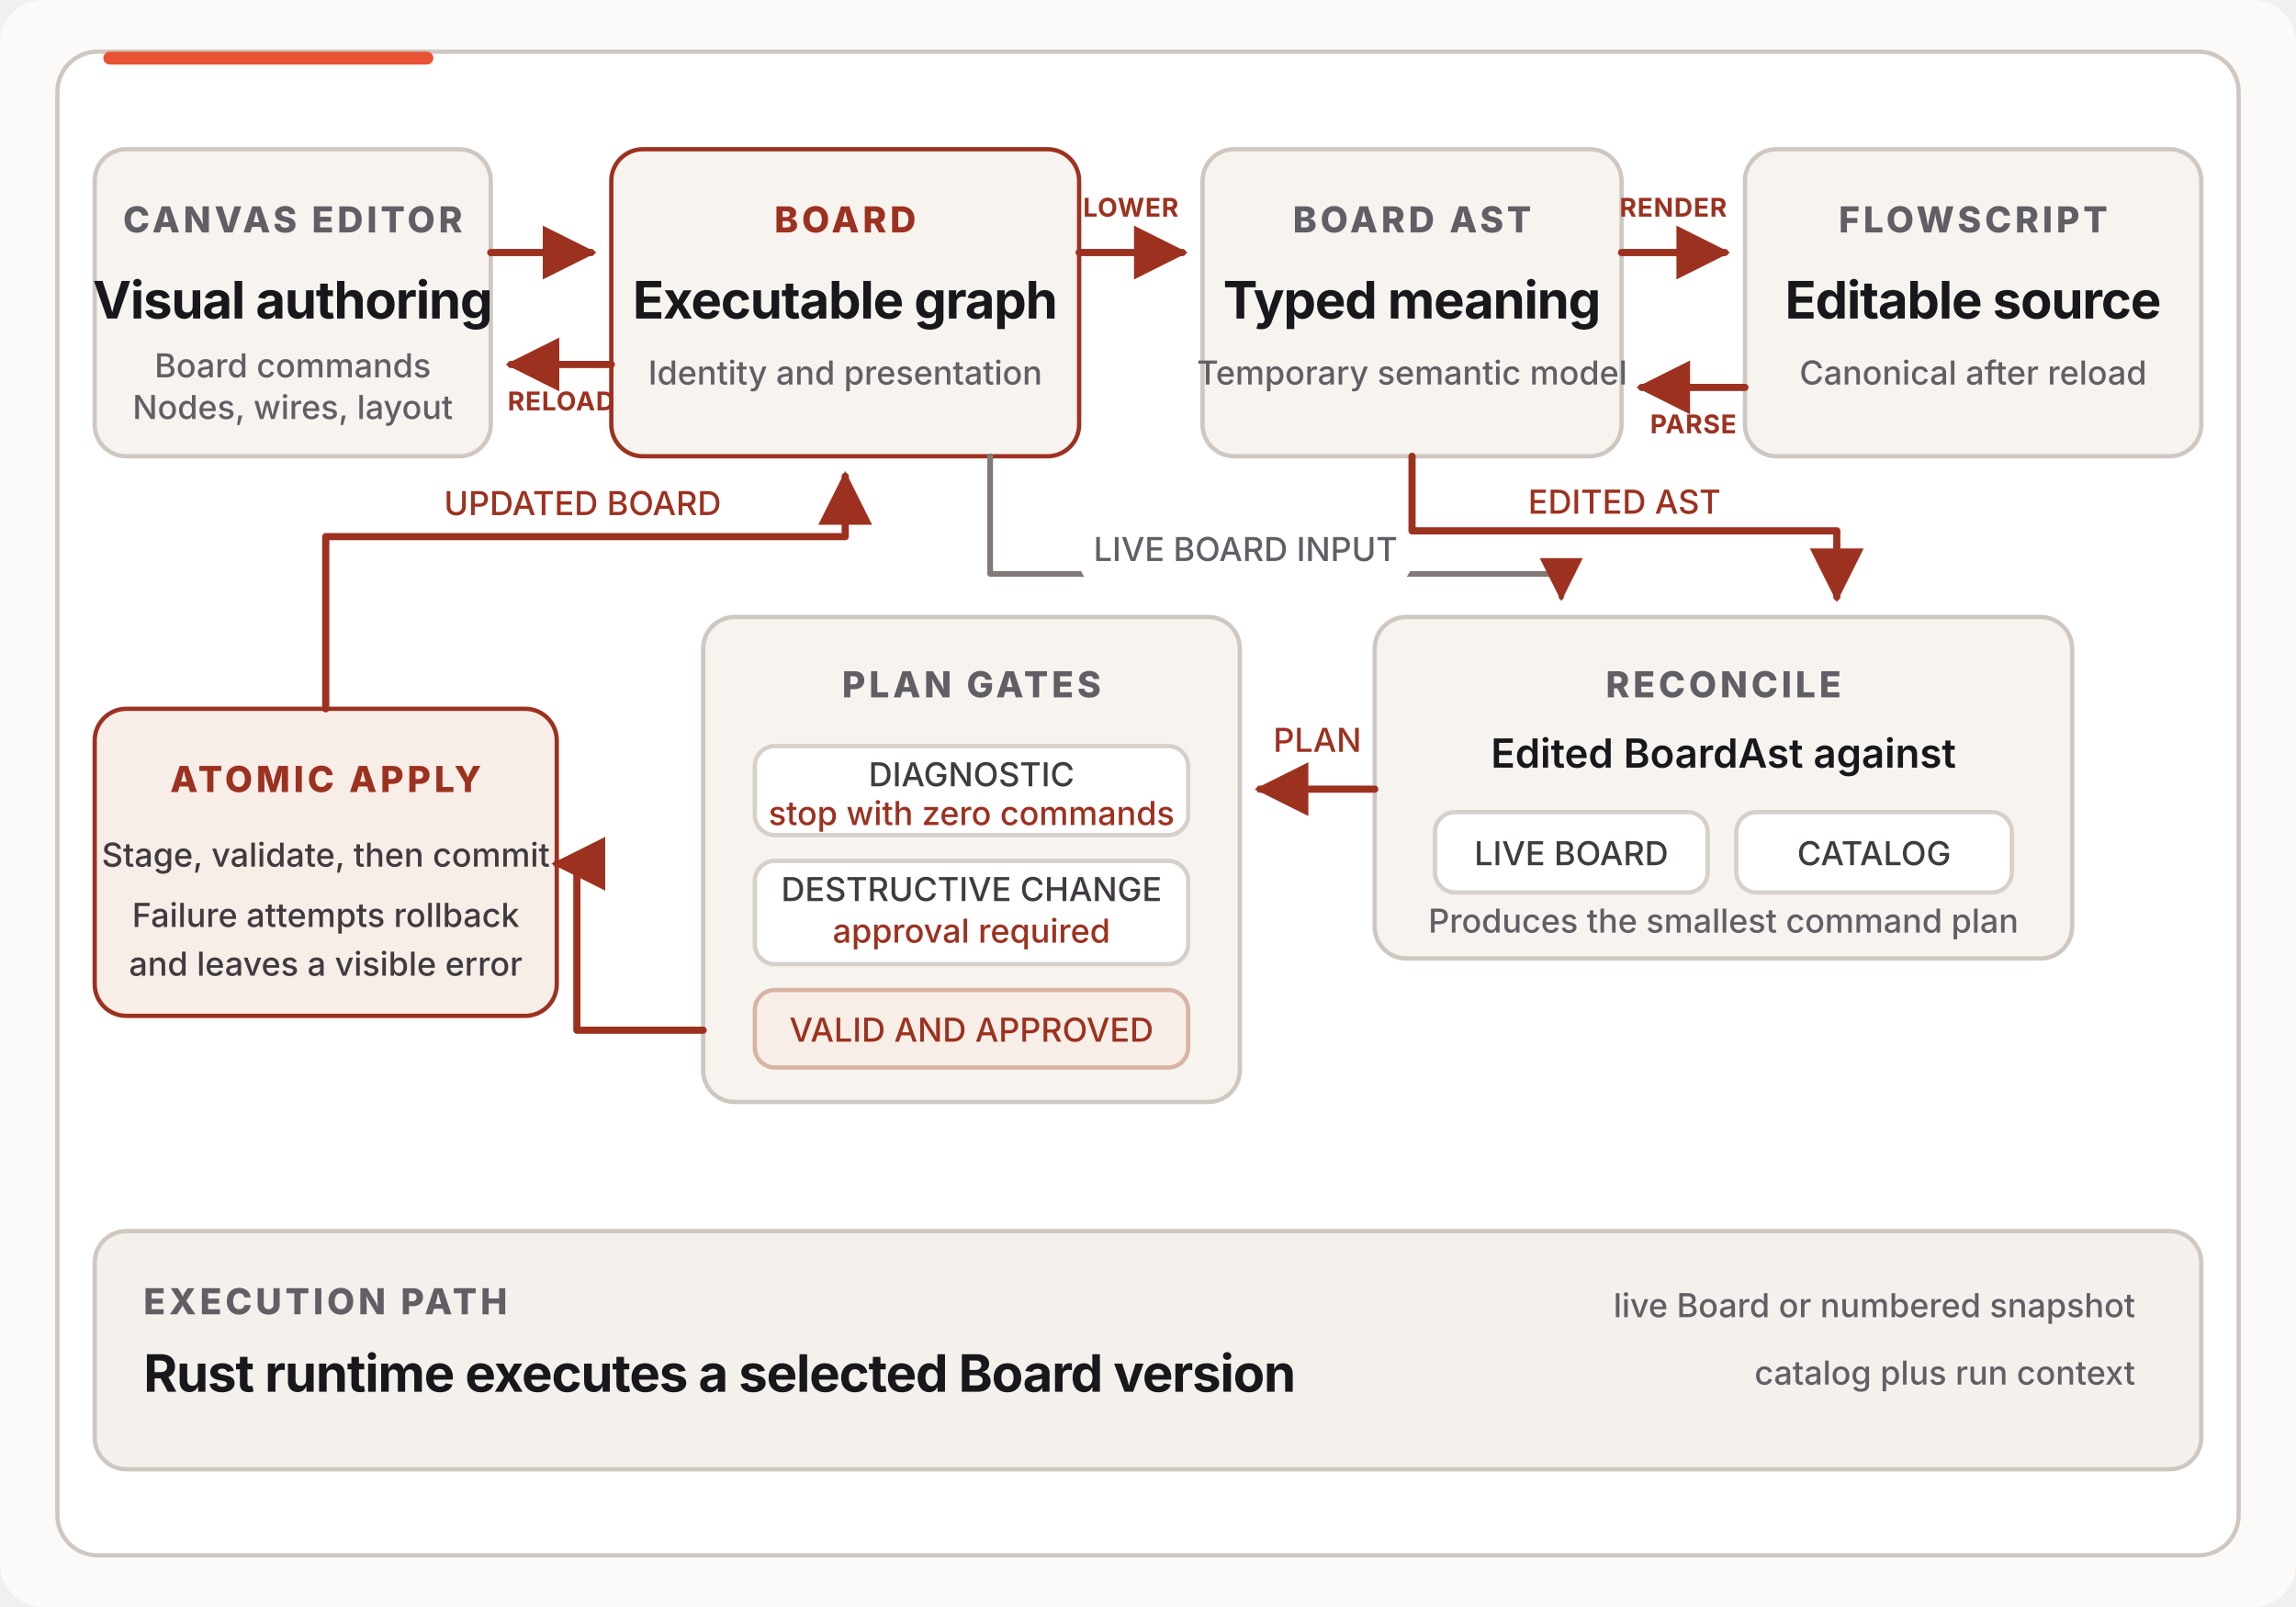
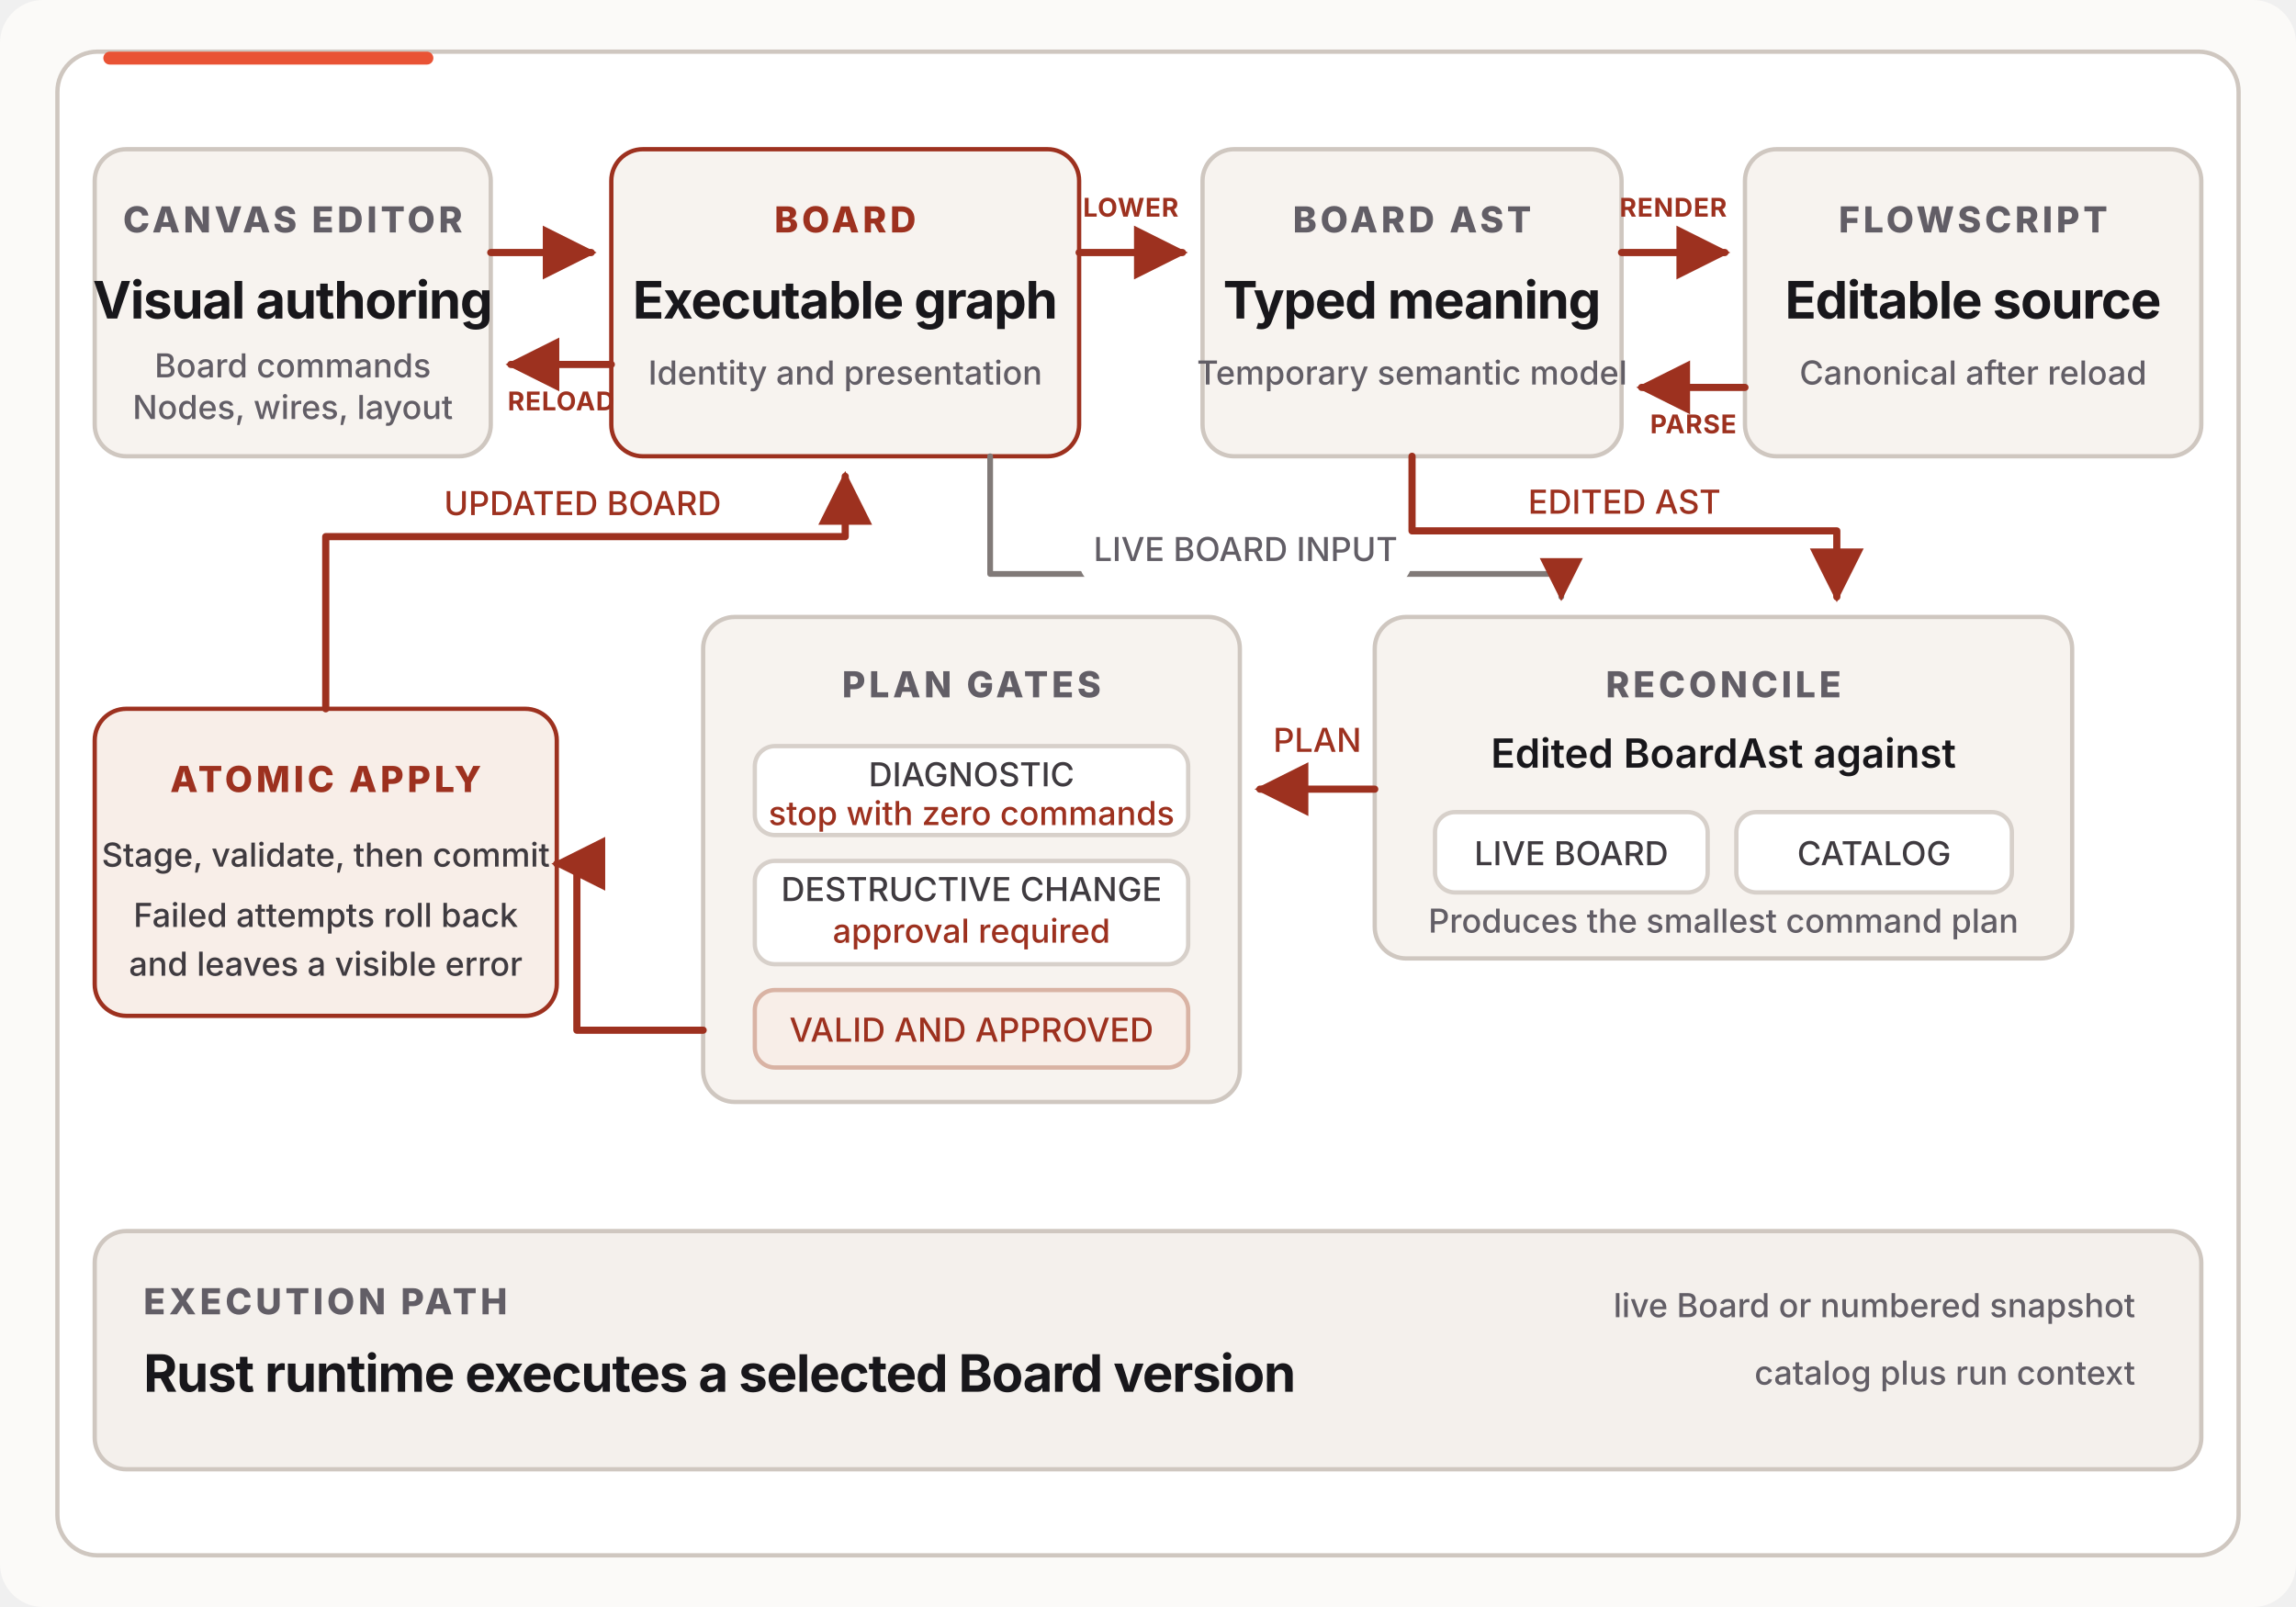
<svg xmlns="http://www.w3.org/2000/svg" width="1600" height="1120" viewBox="0 0 1600 1120" role="img" aria-labelledby="title desc">
  <defs>
    <marker id="arrow-roundtrip" viewBox="0 0 12 12" refX="10" refY="6" markerWidth="9" markerHeight="9" orient="auto">
      <path d="M 1 1 L 11 6 L 1 11 z" fill="#9d311f" />
    </marker>
    <style>
      .sans { font-family: Inter, Arial, sans-serif; }
      .eyebrow { font-size: 25px; font-weight: 760; letter-spacing: 2.5px; }
      .title { font-size: 36px; font-weight: 740; letter-spacing: -0.7px; }
      .body { font-size: 28px; font-weight: 610; }
      .small { font-size: 23px; font-weight: 500; }
      .edge { font-size: 18px; font-weight: 660; letter-spacing: 0.5px; }
      .code { font-family: "JetBrains Mono", Menlo, monospace; font-size: 26px; font-weight: 650; }
      .arrow { fill: none; stroke: #9d311f; stroke-width: 5; stroke-linecap: round; stroke-linejoin: round; marker-end: url(#arrow-roundtrip); }
      .muted-arrow { fill: none; stroke: #817a78; stroke-width: 4; stroke-linecap: round; stroke-linejoin: round; marker-end: url(#arrow-roundtrip); }
    </style>
  </defs>
  <rect width="1600" height="1120" rx="30" fill="#fbfaf8" />
  <rect x="40" y="36" width="1520" height="1048" rx="28" fill="#ffffff" stroke="#cfc7c0" stroke-width="3" />
  <rect x="72" y="36" width="230" height="9" rx="4.5" fill="#e95335" />
  <rect x="66" y="104" width="276" height="214" rx="22" fill="#f7f3ef" stroke="#cfc7c0" stroke-width="3" />
  <text x="204" y="162" text-anchor="middle" class="sans eyebrow" fill="#625e66">CANVAS EDITOR</text>
  <text x="204" y="222" text-anchor="middle" class="sans title" fill="#18171b">Visual authoring</text>
  <text x="204" y="263" text-anchor="middle" class="sans small" fill="#625e66">Board commands</text>
  <text x="204" y="292" text-anchor="middle" class="sans small" fill="#625e66">Nodes, wires, layout</text>
  <rect x="426" y="104" width="326" height="214" rx="22" fill="#f7f3ef" stroke="#9d311f" stroke-width="3" />
  <text x="589" y="162" text-anchor="middle" class="sans eyebrow" fill="#9d311f">BOARD</text>
  <text x="589" y="222" text-anchor="middle" class="sans title" fill="#18171b">Executable graph</text>
  <text x="589" y="268" text-anchor="middle" class="sans small" fill="#625e66">Identity and presentation</text>
  <rect x="838" y="104" width="292" height="214" rx="22" fill="#f7f3ef" stroke="#cfc7c0" stroke-width="3" />
  <text x="984" y="162" text-anchor="middle" class="sans eyebrow" fill="#625e66">BOARD AST</text>
  <text x="984" y="222" text-anchor="middle" class="sans title" fill="#18171b">Typed meaning</text>
  <text x="984" y="268" text-anchor="middle" class="sans small" fill="#625e66">Temporary semantic model</text>
  <rect x="1216" y="104" width="318" height="214" rx="22" fill="#f7f3ef" stroke="#cfc7c0" stroke-width="3" />
  <text x="1375" y="162" text-anchor="middle" class="sans eyebrow" fill="#625e66">FLOWSCRIPT</text>
  <text x="1375" y="222" text-anchor="middle" class="sans title" fill="#18171b">Editable source</text>
  <text x="1375" y="268" text-anchor="middle" class="sans small" fill="#625e66">Canonical after reload</text>
  <path d="M 342 176 L 412 176" class="arrow" />
  <path d="M 426 254 L 356 254" class="arrow" />
  <text x="391" y="286" text-anchor="middle" class="sans edge" fill="#9d311f">RELOAD</text>
  <path d="M 752 176 L 824 176" class="arrow" />
  <text x="788" y="151" text-anchor="middle" class="sans edge" fill="#9d311f">LOWER</text>
  <path d="M 1130 176 L 1202 176" class="arrow" />
  <text x="1166" y="151" text-anchor="middle" class="sans edge" fill="#9d311f">RENDER</text>
  <path d="M 1216 270 L 1144 270" class="arrow" />
  <text x="1180" y="302" text-anchor="middle" class="sans edge" fill="#9d311f">PARSE</text>
  <rect x="958" y="430" width="486" height="238" rx="22" fill="#f7f3ef" stroke="#cfc7c0" stroke-width="3" />
  <text x="1201" y="486" text-anchor="middle" class="sans eyebrow" fill="#625e66">RECONCILE</text>
  <text x="1201" y="535" text-anchor="middle" class="sans body" fill="#18171b">Edited BoardAst against</text>
  <rect x="1000" y="566" width="190" height="56" rx="14" fill="#ffffff" stroke="#d7d0ca" stroke-width="3" />
  <text x="1095" y="603" text-anchor="middle" class="sans small" fill="#3f3b40">LIVE BOARD</text>
  <rect x="1210" y="566" width="192" height="56" rx="14" fill="#ffffff" stroke="#d7d0ca" stroke-width="3" />
  <text x="1306" y="603" text-anchor="middle" class="sans small" fill="#3f3b40">CATALOG</text>
  <text x="1201" y="650" text-anchor="middle" class="sans small" fill="#625e66">Produces the smallest command plan</text>
  <rect x="490" y="430" width="374" height="338" rx="22" fill="#f7f3ef" stroke="#cfc7c0" stroke-width="3" />
  <text x="677" y="486" text-anchor="middle" class="sans eyebrow" fill="#625e66">PLAN GATES</text>
  <rect x="526" y="520" width="302" height="62" rx="14" fill="#ffffff" stroke="#d7d0ca" stroke-width="3" />
  <text x="677" y="548" text-anchor="middle" class="sans small" fill="#3f3b40">DIAGNOSTIC</text>
  <text x="677" y="575" text-anchor="middle" class="sans small" fill="#9d311f">stop with zero commands</text>
  <rect x="526" y="600" width="302" height="72" rx="14" fill="#ffffff" stroke="#d7d0ca" stroke-width="3" />
  <text x="677" y="628" text-anchor="middle" class="sans small" fill="#3f3b40">DESTRUCTIVE CHANGE</text>
  <text x="677" y="657" text-anchor="middle" class="sans small" fill="#9d311f">approval required</text>
  <rect x="526" y="690" width="302" height="54" rx="14" fill="#f8eee8" stroke="#d9b3a4" stroke-width="3" />
  <text x="677" y="726" text-anchor="middle" class="sans small" fill="#9d311f">VALID AND APPROVED</text>
  <rect x="66" y="494" width="322" height="214" rx="22" fill="#f8eee8" stroke="#9d311f" stroke-width="3" />
  <text x="227" y="552" text-anchor="middle" class="sans eyebrow" fill="#9d311f">ATOMIC APPLY</text>
  <text x="227" y="604" text-anchor="middle" class="sans small" fill="#3f3b40">Stage, validate, then commit</text>
-   <text x="227" y="646" text-anchor="middle" class="sans small" fill="#3f3b40">Failure attempts rollback</text>
+   <text x="227" y="646" text-anchor="middle" class="sans small" fill="#3f3b40">Failed attempts roll back</text>
  <text x="227" y="680" text-anchor="middle" class="sans small" fill="#3f3b40">and leaves a visible error</text>
  <path d="M 984 318 L 984 370 L 1280 370 L 1280 416" class="arrow" />
  <text x="1132" y="358" text-anchor="middle" class="sans small" fill="#9d311f">EDITED AST</text>
  <path d="M 958 550 L 878 550" class="arrow" />
  <text x="918" y="524" text-anchor="middle" class="sans small" fill="#9d311f">PLAN</text>
  <path d="M 490 718 L 402 718 L 402 602 L 388 602" class="arrow" />
  <path d="M 227 494 L 227 374 L 589 374 L 589 332" class="arrow" />
  <text x="406" y="359" text-anchor="middle" class="sans small" fill="#9d311f">UPDATED BOARD</text>
  <path d="M 690 318 L 690 400 L 1088 400 L 1088 416" class="muted-arrow" />
  <rect x="752" y="373" width="232" height="36" rx="18" fill="#ffffff" />
  <text x="868" y="391" text-anchor="middle" class="sans small" fill="#625e66">LIVE BOARD INPUT</text>
  <rect x="66" y="858" width="1468" height="166" rx="22" fill="#f4f0ec" stroke="#cfc7c0" stroke-width="3" />
  <text x="100" y="916" class="sans eyebrow" fill="#625e66">EXECUTION PATH</text>
  <text x="100" y="970" class="sans title" fill="#18171b">Rust runtime executes a selected Board version</text>
  <text x="1488" y="918" text-anchor="end" class="sans small" fill="#625e66">live Board or numbered snapshot</text>
  <text x="1488" y="965" text-anchor="end" class="sans small" fill="#625e66">catalog plus run context</text>
</svg>
